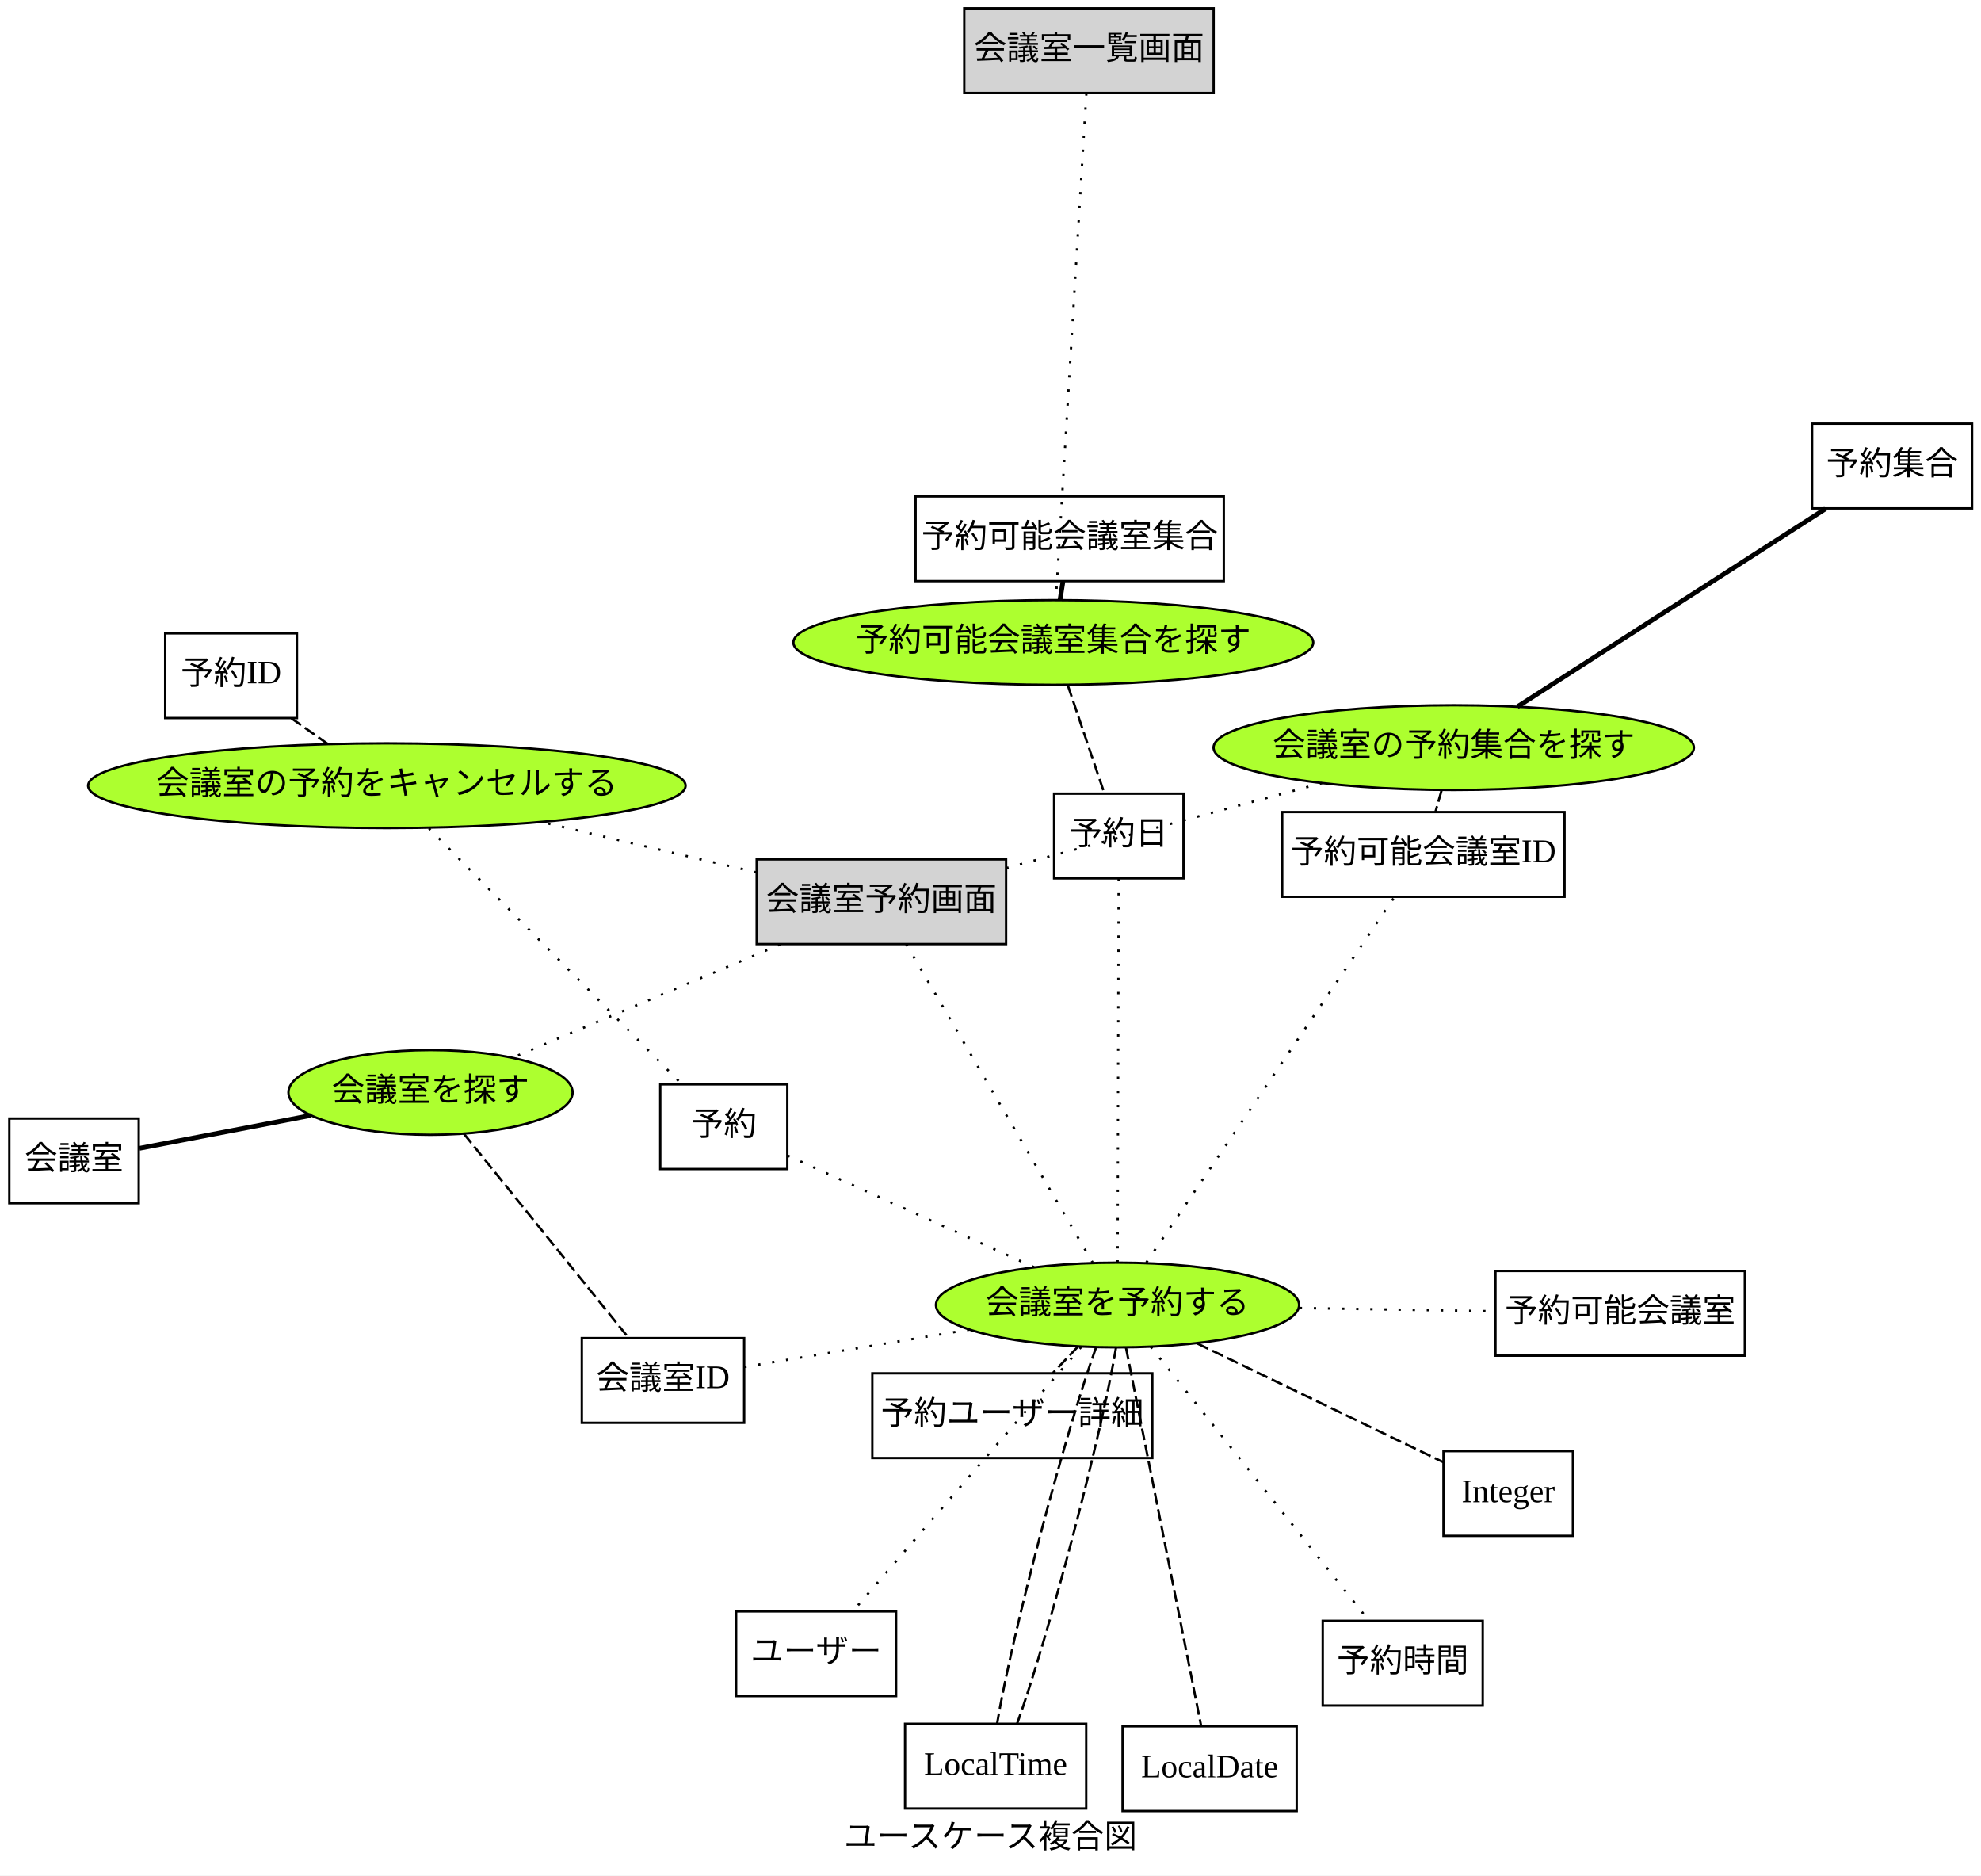
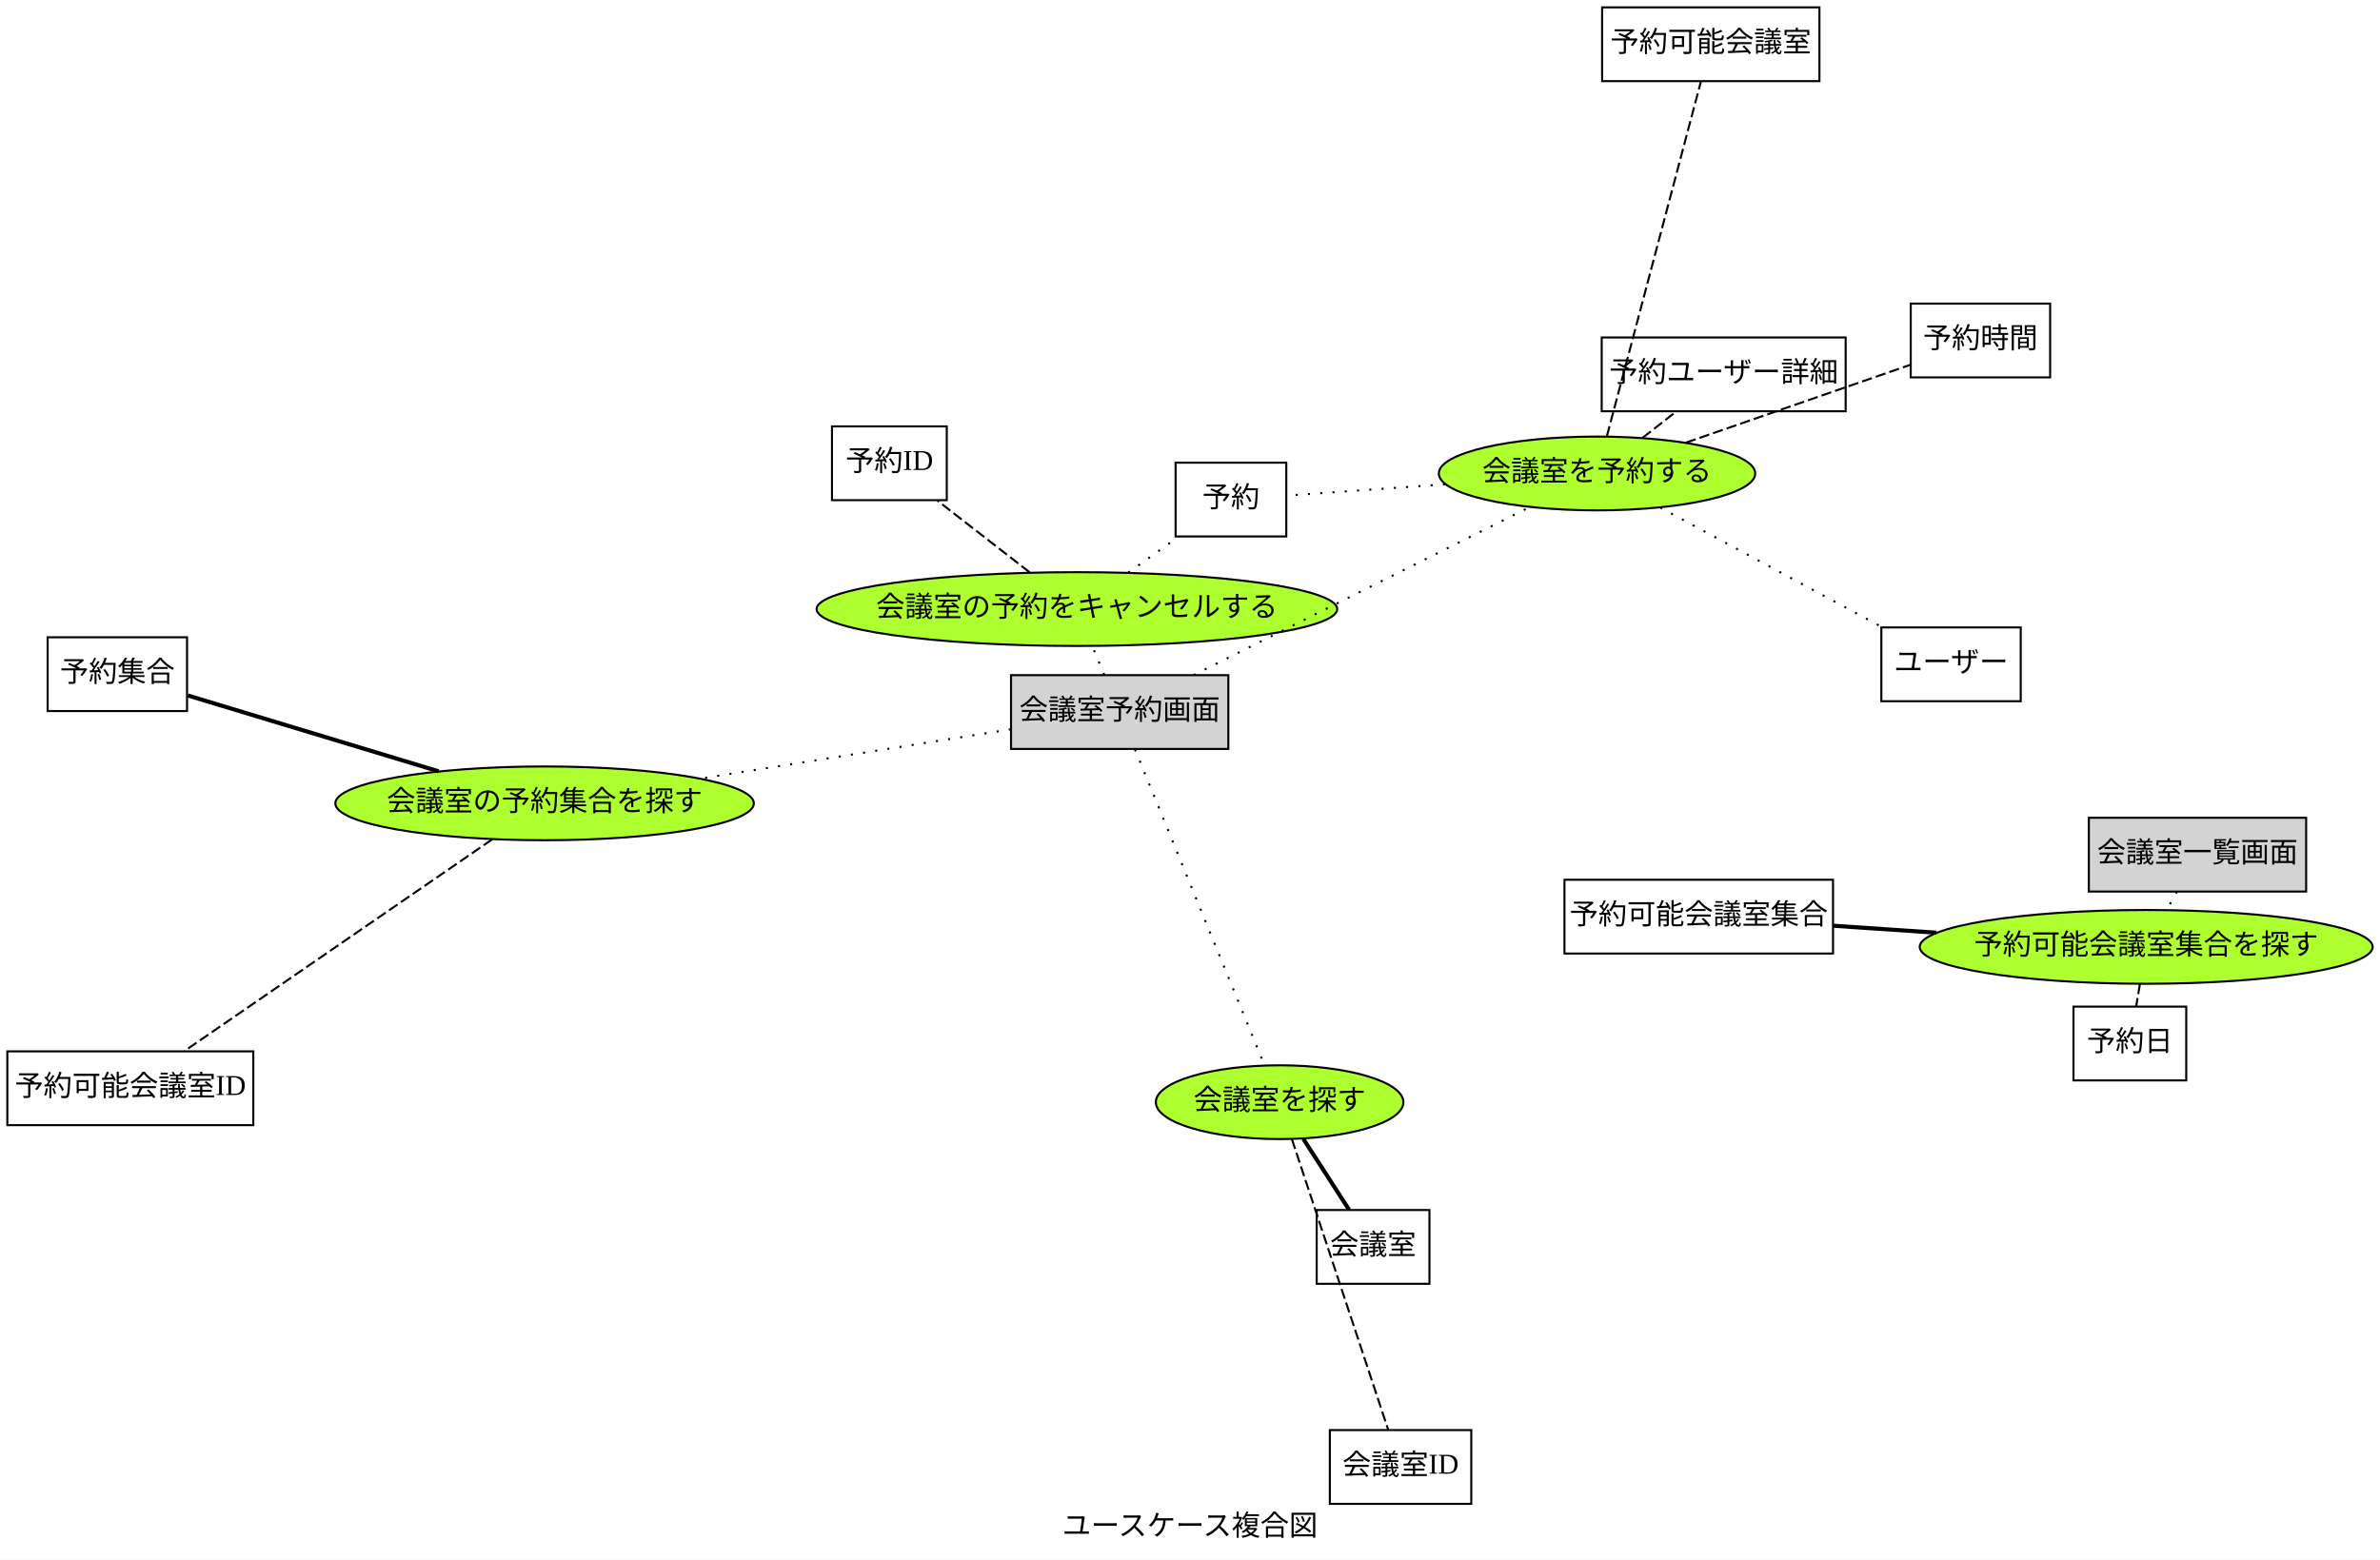
- <svg xmlns="http://www.w3.org/2000/svg" xmlns:xlink="http://www.w3.org/1999/xlink" width="842px" height="797px" viewBox="0.00 0.00 842.00 797.00">
-   <g id="graph0" class="graph" transform="scale(1.0 1.0) rotate(0) translate(4 770)">
-     <polygon fill="white" stroke="none" points="-4,27 -4,-770 838,-770 838,27 -4,27" />
-     <text text-anchor="middle" x="417" y="15.2" font-family="Times New Roman,serif" font-size="14.00">ユースケース複合図</text>
+ <svg xmlns="http://www.w3.org/2000/svg" xmlns:xlink="http://www.w3.org/1999/xlink" width="1161px" height="761px" viewBox="0.00 0.00 1161.00 761.00">
+   <g id="graph0" class="graph" transform="scale(1.0 1.0) rotate(0) translate(4 734)">
+     <polygon fill="white" stroke="none" points="-4,27 -4,-734 1157,-734 1157,27 -4,27" />
+     <text text-anchor="middle" x="576.5" y="15.2" font-family="Times New Roman,serif" font-size="14.00">ユースケース複合図</text>
    <g id="node1" class="node">
      <g id="a_node1">
        <a xlink:href="https://github.com/system-sekkei/library/tree/master/src/main/java/mrs/application/coordinator/reservation/ReservationCoordinator.java" xlink:title="ReservationCoordinator.cancelReservedMeetingRoom(ReservationId)">
-           <ellipse fill="greenyellow" stroke="black" cx="160.426" cy="-436.117" rx="126.978" ry="18" />
-           <text text-anchor="middle" x="160.426" y="-432.417" font-family="Times New Roman,serif" font-size="14.00">会議室の予約をキャンセルする</text>
+           <ellipse fill="greenyellow" stroke="black" cx="521.343" cy="-436.826" rx="126.978" ry="18" />
+           <text text-anchor="middle" x="521.343" y="-433.126" font-family="Times New Roman,serif" font-size="14.00">会議室の予約をキャンセルする</text>
        </a>
      </g>
    </g>
    <g id="node2" class="node">
      <g id="a_node2">
        <a xlink:title="ReservationId">
-           <polygon fill="none" stroke="black" points="122.211,-500.858 66.211,-500.858 66.211,-464.858 122.211,-464.858 122.211,-500.858" />
-           <text text-anchor="middle" x="94.211" y="-479.158" font-family="Times New Roman,serif" font-size="14.00">予約ID</text>
+           <polygon fill="none" stroke="black" points="457.852,-525.96 401.852,-525.96 401.852,-489.96 457.852,-489.96 457.852,-525.96" />
+           <text text-anchor="middle" x="429.852" y="-504.26" font-family="Times New Roman,serif" font-size="14.00">予約ID</text>
        </a>
      </g>
    </g>
    <g id="edge1" class="edge">
-       <path fill="none" stroke="black" stroke-dasharray="5,2" d="M135.393,-453.788C130.266,-457.407 124.864,-461.22 119.72,-464.851" />
+       <path fill="none" stroke="black" stroke-dasharray="5,2" d="M498.256,-454.776C484.492,-465.477 467.068,-479.025 453.249,-489.768" />
    </g>
    <g id="node3" class="node">
      <g id="a_node3">
        <a xlink:title="Reservation">
-           <polygon fill="none" stroke="black" points="330.634,-309.21 276.634,-309.21 276.634,-273.21 330.634,-273.21 330.634,-309.21" />
-           <text text-anchor="middle" x="303.634" y="-287.51" font-family="Times New Roman,serif" font-size="14.00">予約</text>
+           <polygon fill="none" stroke="black" points="623.47,-508.252 569.47,-508.252 569.47,-472.252 623.47,-472.252 623.47,-508.252" />
+           <text text-anchor="middle" x="596.47" y="-486.552" font-family="Times New Roman,serif" font-size="14.00">予約</text>
        </a>
      </g>
    </g>
    <g id="edge2" class="edge">
-       <path fill="none" stroke="black" stroke-dasharray="1,5" d="M178.274,-418.057C205.717,-390.289 257.984,-337.402 285.562,-309.497" />
+       <path fill="none" stroke="black" stroke-dasharray="1,5" d="M546.359,-454.616C554.298,-460.262 563.083,-466.509 571.05,-472.175" />
    </g>
    <g id="node4" class="node">
      <g id="a_node4">
        <a xlink:title="ReservationsController">
-           <polygon fill="lightgray" stroke="black" points="423.624,-404.81 317.624,-404.81 317.624,-368.81 423.624,-368.81 423.624,-404.81" />
-           <text text-anchor="middle" x="370.624" y="-383.11" font-family="Times New Roman,serif" font-size="14.00">会議室予約画面</text>
+           <polygon fill="lightgray" stroke="black" points="595.195,-404.583 489.195,-404.583 489.195,-368.583 595.195,-368.583 595.195,-404.583" />
+           <text text-anchor="middle" x="542.195" y="-382.883" font-family="Times New Roman,serif" font-size="14.00">会議室予約画面</text>
        </a>
      </g>
    </g>
    <g id="edge3" class="edge">
-       <path fill="none" stroke="black" stroke-dasharray="1,5" d="M317.582,-399.252C289.853,-405.757 255.655,-413.779 226.249,-420.677" />
+       <path fill="none" stroke="black" stroke-dasharray="1,5" d="M534.667,-404.722C532.8,-409.219 530.799,-414.041 528.93,-418.545" />
    </g>
    <g id="node5" class="node">
      <g id="a_node5">
-         <a xlink:href="https://github.com/system-sekkei/library/tree/master/src/main/java/mrs/application/coordinator/reservation/ReservationCoordinator.java" xlink:title="ReservationCoordinator.reserveMeetingRoom(LocalTime, LocalTime, ReservationUserDetails, LocalDate, Integer)">
-           <ellipse fill="greenyellow" stroke="black" cx="470.987" cy="-215.441" rx="77.187" ry="18" />
-           <text text-anchor="middle" x="470.987" y="-211.741" font-family="Times New Roman,serif" font-size="14.00">会議室を予約する</text>
-         </a>
-       </g>
-     </g>
-     <g id="edge16" class="edge">
-       <path fill="none" stroke="black" stroke-dasharray="1,5" d="M381.174,-368.794C400.45,-335.882 441.144,-266.397 460.426,-233.473" />
+         <a xlink:href="https://github.com/system-sekkei/library/tree/master/src/main/java/mrs/application/coordinator/reservation/ReservationCoordinator.java" xlink:title="ReservationCoordinator.reserveMeetingRoom(ReservedTime, ReservableRoom, ReservationUserDetails)">
+           <ellipse fill="greenyellow" stroke="black" cx="775.047" cy="-502.988" rx="77.187" ry="18" />
+           <text text-anchor="middle" x="775.047" y="-499.288" font-family="Times New Roman,serif" font-size="14.00">会議室を予約する</text>
+         </a>
+       </g>
+     </g>
+     <g id="edge9" class="edge">
+       <path fill="none" stroke="black" stroke-dasharray="1,5" d="M578.323,-404.643C623.16,-427.058 698.977,-464.96 742.225,-486.58" />
+     </g>
+     <g id="node10" class="node">
+       <g id="a_node10">
+         <a xlink:href="https://github.com/system-sekkei/library/tree/master/src/main/java/mrs/application/coordinator/reservation/ReservationCoordinator.java" xlink:title="ReservationCoordinator.searchMeetingRoom(RoomId)">
+           <ellipse fill="greenyellow" stroke="black" cx="620.218" cy="-196.22" rx="60.389" ry="18" />
+           <text text-anchor="middle" x="620.218" y="-192.52" font-family="Times New Roman,serif" font-size="14.00">会議室を探す</text>
+         </a>
+       </g>
+     </g>
+     <g id="edge12" class="edge">
+       <path fill="none" stroke="black" stroke-dasharray="1,5" d="M549.676,-368.33C564.628,-331.851 598.035,-250.342 612.873,-214.139" />
+     </g>
+     <g id="node17" class="node">
+       <g id="a_node17">
+         <a xlink:href="https://github.com/system-sekkei/library/tree/master/src/main/java/mrs/application/coordinator/reservation/ReservationCoordinator.java" xlink:title="ReservationCoordinator.searchReservations(ReservableRoomId)">
+           <ellipse fill="greenyellow" stroke="black" cx="261.657" cy="-342.028" rx="102.082" ry="18" />
+           <text text-anchor="middle" x="261.657" y="-338.328" font-family="Times New Roman,serif" font-size="14.00">会議室の予約集合を探す</text>
+         </a>
+       </g>
+     </g>
+     <g id="edge18" class="edge">
+       <path fill="none" stroke="black" stroke-dasharray="1,5" d="M489.098,-378.15C446.288,-371.351 385.53,-361.701 337.58,-354.086" />
+     </g>
+     <g id="edge7" class="edge">
+       <path fill="none" stroke="black" stroke-dasharray="1,5" d="M700.866,-497.698C673.459,-495.743 644.097,-493.649 623.515,-492.181" />
+     </g>
+     <g id="node6" class="node">
+       <g id="a_node6">
+         <a xlink:title="ReservationUserDetails">
+           <polygon fill="none" stroke="black" points="896.339,-569.342 777.339,-569.342 777.339,-533.342 896.339,-533.342 896.339,-569.342" />
+           <text text-anchor="middle" x="836.839" y="-547.642" font-family="Times New Roman,serif" font-size="14.00">予約ユーザー詳細</text>
+         </a>
+       </g>
+     </g>
+     <g id="edge4" class="edge">
+       <path fill="none" stroke="black" stroke-dasharray="5,2" d="M797.355,-520.445C802.61,-524.557 808.224,-528.95 813.522,-533.096" />
+     </g>
+     <g id="node7" class="node">
+       <g id="a_node7">
+         <a xlink:title="ReservableRoom">
+           <polygon fill="none" stroke="black" points="883.546,-730.409 777.546,-730.409 777.546,-694.409 883.546,-694.409 883.546,-730.409" />
+           <text text-anchor="middle" x="830.546" y="-708.709" font-family="Times New Roman,serif" font-size="14.00">予約可能会議室</text>
+         </a>
+       </g>
+     </g>
+     <g id="edge5" class="edge">
+       <path fill="none" stroke="black" stroke-dasharray="5,2" d="M779.875,-521.207C790.398,-560.913 815.292,-654.851 825.769,-694.382" />
+     </g>
+     <g id="node8" class="node">
+       <g id="a_node8">
+         <a xlink:title="ReservedTime">
+           <polygon fill="none" stroke="black" points="996.087,-585.867 928.087,-585.867 928.087,-549.867 996.087,-549.867 996.087,-585.867" />
+           <text text-anchor="middle" x="962.087" y="-564.167" font-family="Times New Roman,serif" font-size="14.00">予約時間</text>
+         </a>
+       </g>
+     </g>
+     <g id="edge6" class="edge">
+       <path fill="none" stroke="black" stroke-dasharray="5,2" d="M818.428,-518.036C851.774,-529.603 897.196,-545.358 927.972,-556.033" />
+     </g>
+     <g id="node9" class="node">
+       <g id="a_node9">
+         <a xlink:title="User">
+           <polygon fill="none" stroke="black" points="981.741,-427.863 913.741,-427.863 913.741,-391.863 981.741,-391.863 981.741,-427.863" />
+           <text text-anchor="middle" x="947.741" y="-406.163" font-family="Times New Roman,serif" font-size="14.00">ユーザー</text>
+         </a>
+       </g>
+     </g>
+     <g id="edge8" class="edge">
+       <path fill="none" stroke="black" stroke-dasharray="1,5" d="M805.921,-486.339C836.385,-469.912 882.823,-444.87 914.185,-427.958" />
+     </g>
+     <g id="node12" class="node">
+       <g id="a_node12">
+         <a xlink:title="RoomId">
+           <polygon fill="none" stroke="black" points="713.712,-36.24 644.712,-36.24 644.712,-0.24 713.712,-0.24 713.712,-36.24" />
+           <text text-anchor="middle" x="679.212" y="-14.54" font-family="Times New Roman,serif" font-size="14.00">会議室ID</text>
+         </a>
+       </g>
+     </g>
+     <g id="edge11" class="edge">
+       <path fill="none" stroke="black" stroke-dasharray="5,2" d="M626.199,-178.175C637.506,-144.062 661.896,-70.482 673.215,-36.333" />
+     </g>
+     <g id="node11" class="node">
+       <g id="a_node11">
+         <a xlink:title="MeetingRoom">
+           <polygon fill="none" stroke="black" points="693.304,-143.608 638.304,-143.608 638.304,-107.608 693.304,-107.608 693.304,-143.608" />
+           <text text-anchor="middle" x="665.804" y="-121.908" font-family="Times New Roman,serif" font-size="14.00">会議室</text>
+         </a>
+       </g>
+     </g>
+     <g id="edge10" class="edge">
+       <path fill="none" stroke="black" stroke-width="2" d="M654.064,-143.792C647.205,-154.417 638.585,-167.77 631.76,-178.341" />
+     </g>
+     <g id="node13" class="node">
+       <g id="a_node13">
+         <a xlink:href="https://github.com/system-sekkei/library/tree/master/src/main/java/mrs/application/coordinator/reservation/ReservationCoordinator.java" xlink:title="ReservationCoordinator.searchReservableRooms(ReservedDate)">
+           <ellipse fill="greenyellow" stroke="black" cx="1042.94" cy="-271.999" rx="110.48" ry="18" />
+           <text text-anchor="middle" x="1042.94" y="-268.299" font-family="Times New Roman,serif" font-size="14.00">予約可能会議室集合を探す</text>
+         </a>
+       </g>
+     </g>
+     <g id="node15" class="node">
+       <g id="a_node15">
+         <a xlink:title="ReservedDate">
+           <polygon fill="none" stroke="black" points="1062.48,-242.851 1007.48,-242.851 1007.48,-206.851 1062.48,-206.851 1062.48,-242.851" />
+           <text text-anchor="middle" x="1034.98" y="-221.151" font-family="Times New Roman,serif" font-size="14.00">予約日</text>
+         </a>
+       </g>
+     </g>
+     <g id="edge14" class="edge">
+       <path fill="none" stroke="black" stroke-dasharray="5,2" d="M1039.89,-253.905C1039.29,-250.373 1038.66,-246.668 1038.07,-243.13" />
+     </g>
+     <g id="node14" class="node">
+       <g id="a_node14">
+         <a xlink:title="ReservableRooms">
+           <polygon fill="none" stroke="black" points="890.173,-304.757 759.173,-304.757 759.173,-268.757 890.173,-268.757 890.173,-304.757" />
+           <text text-anchor="middle" x="824.673" y="-283.057" font-family="Times New Roman,serif" font-size="14.00">予約可能会議室集合</text>
+         </a>
+       </g>
+     </g>
+     <g id="edge13" class="edge">
+       <path fill="none" stroke="black" stroke-width="2" d="M890.457,-282.309C906.273,-281.239 923.539,-280.072 940.584,-278.92" />
    </g>
    <g id="node16" class="node">
      <g id="a_node16">
-         <a xlink:href="https://github.com/system-sekkei/library/tree/master/src/main/java/mrs/application/coordinator/reservation/ReservationCoordinator.java" xlink:title="ReservationCoordinator.searchMeetingRoom(RoomId)">
-           <ellipse fill="greenyellow" stroke="black" cx="178.988" cy="-305.771" rx="60.389" ry="18" />
-           <text text-anchor="middle" x="178.988" y="-302.071" font-family="Times New Roman,serif" font-size="14.00">会議室を探す</text>
-         </a>
-       </g>
-     </g>
-     <g id="edge19" class="edge">
-       <path fill="none" stroke="black" stroke-dasharray="1,5" d="M327.617,-368.623C293.297,-354.11 245.832,-334.038 213.854,-320.515" />
-     </g>
-     <g id="node21" class="node">
-       <g id="a_node21">
-         <a xlink:href="https://github.com/system-sekkei/library/tree/master/src/main/java/mrs/application/coordinator/reservation/ReservationCoordinator.java" xlink:title="ReservationCoordinator.searchReservations(ReservableRoomId)">
-           <ellipse fill="greenyellow" stroke="black" cx="613.889" cy="-452.306" rx="102.082" ry="18" />
-           <text text-anchor="middle" x="613.889" y="-448.606" font-family="Times New Roman,serif" font-size="14.00">会議室の予約集合を探す</text>
-         </a>
-       </g>
-     </g>
-     <g id="edge25" class="edge">
-       <path fill="none" stroke="black" stroke-dasharray="1,5" d="M423.708,-401.102C463.412,-411.792 517.584,-426.377 557.957,-437.247" />
-     </g>
-     <g id="edge9" class="edge">
-       <path fill="none" stroke="black" stroke-dasharray="1,5" d="M435.495,-231.51C404.217,-245.671 359.312,-266.002 330.813,-278.905" />
-     </g>
-     <g id="node6" class="node">
-       <g id="a_node6">
-         <a xlink:title="Integer">
-           <polygon fill="none" stroke="black" points="664.537,-153.336 609.537,-153.336 609.537,-117.336 664.537,-117.336 664.537,-153.336" />
-           <text text-anchor="middle" x="637.037" y="-131.636" font-family="Times New Roman,serif" font-size="14.00">Integer</text>
-         </a>
-       </g>
-     </g>
-     <g id="edge4" class="edge">
-       <path fill="none" stroke="black" stroke-dasharray="5,2" d="M504.99,-199.038C535.827,-184.161 580.721,-162.504 609.401,-148.668" />
-     </g>
-     <g id="node7" class="node">
-       <g id="a_node7">
-         <a xlink:title="LocalDate">
-           <polygon fill="none" stroke="black" points="547.14,-36.403 473.14,-36.403 473.14,-0.403 547.14,-0.403 547.14,-36.403" />
-           <text text-anchor="middle" x="510.14" y="-14.703" font-family="Times New Roman,serif" font-size="14.00">LocalDate</text>
-         </a>
-       </g>
-     </g>
-     <g id="edge5" class="edge">
-       <path fill="none" stroke="black" stroke-dasharray="5,2" d="M474.6,-197.258C482.059,-159.721 499.084,-74.042 506.536,-36.543" />
-     </g>
-     <g id="node8" class="node">
-       <g id="a_node8">
-         <a xlink:title="LocalTime">
-           <polygon fill="none" stroke="black" points="457.681,-37.46 380.681,-37.46 380.681,-1.46 457.681,-1.46 457.681,-37.46" />
-           <text text-anchor="middle" x="419.181" y="-15.76" font-family="Times New Roman,serif" font-size="14.00">LocalTime</text>
-         </a>
-       </g>
-     </g>
-     <g id="edge6" class="edge">
-       <path fill="none" stroke="black" stroke-dasharray="5,2" d="M470.36,-197.366C464.197,-160.038 441.753,-74.871 428.317,-37.539" />
-     </g>
-     <g id="edge7" class="edge">
-       <path fill="none" stroke="black" stroke-dasharray="5,2" d="M461.854,-197.369C448.442,-160.108 426.051,-75.169 419.841,-37.735" />
-     </g>
-     <g id="node9" class="node">
-       <g id="a_node9">
-         <a xlink:title="ReservationUserDetails">
-           <polygon fill="none" stroke="black" points="485.774,-186.404 366.774,-186.404 366.774,-150.404 485.774,-150.404 485.774,-186.404" />
-           <text text-anchor="middle" x="426.274" y="-164.704" font-family="Times New Roman,serif" font-size="14.00">予約ユーザー詳細</text>
-         </a>
-       </g>
-     </g>
-     <g id="edge8" class="edge">
-       <path fill="none" stroke="black" stroke-dasharray="5,2" d="M454.083,-197.658C450.621,-194.016 446.973,-190.178 443.499,-186.525" />
-     </g>
-     <g id="node10" class="node">
-       <g id="a_node10">
-         <a xlink:title="User">
-           <polygon fill="none" stroke="black" points="376.877,-85.244 308.877,-85.244 308.877,-49.244 376.877,-49.244 376.877,-85.244" />
-           <text text-anchor="middle" x="342.877" y="-63.544" font-family="Times New Roman,serif" font-size="14.00">ユーザー</text>
-         </a>
-       </g>
-     </g>
-     <g id="edge10" class="edge">
-       <path fill="none" stroke="black" stroke-dasharray="1,5" d="M455.534,-197.565C431.044,-169.235 383.559,-114.305 358.787,-85.648" />
-     </g>
-     <g id="node11" class="node">
-       <g id="a_node11">
+         <a xlink:title="RoomsController">
+           <polygon fill="lightgray" stroke="black" points="1120.97,-334.998 1014.97,-334.998 1014.97,-298.998 1120.97,-298.998 1120.97,-334.998" />
+           <text text-anchor="middle" x="1067.97" y="-313.298" font-family="Times New Roman,serif" font-size="14.00">会議室一覧画面</text>
+         </a>
+       </g>
+     </g>
+     <g id="edge15" class="edge">
+       <path fill="none" stroke="black" stroke-dasharray="1,5" d="M1057.93,-298.954C1056.3,-296.02 1054.61,-292.981 1052.98,-290.046" />
+     </g>
+     <g id="node19" class="node">
+       <g id="a_node19">
        <a xlink:title="ReservableRoomId">
-           <polygon fill="none" stroke="black" points="660.983,-424.916 540.983,-424.916 540.983,-388.916 660.983,-388.916 660.983,-424.916" />
-           <text text-anchor="middle" x="600.983" y="-403.216" font-family="Times New Roman,serif" font-size="14.00">予約可能会議室ID</text>
-         </a>
-       </g>
-     </g>
-     <g id="edge11" class="edge">
-       <path fill="none" stroke="black" stroke-dasharray="1,5" d="M483.216,-233.455C507.993,-269.948 563.863,-352.241 588.691,-388.811" />
-     </g>
-     <g id="node12" class="node">
-       <g id="a_node12">
-         <a xlink:title="ReservedDate">
-           <polygon fill="none" stroke="black" points="499.027,-432.742 444.027,-432.742 444.027,-396.742 499.027,-396.742 499.027,-432.742" />
-           <text text-anchor="middle" x="471.527" y="-411.042" font-family="Times New Roman,serif" font-size="14.00">予約日</text>
-         </a>
-       </g>
-     </g>
-     <g id="edge12" class="edge">
-       <path fill="none" stroke="black" stroke-dasharray="1,5" d="M471.036,-233.479C471.138,-271.328 471.375,-358.663 471.478,-396.601" />
-     </g>
-     <g id="node13" class="node">
-       <g id="a_node13">
-         <a xlink:title="RoomId">
-           <polygon fill="none" stroke="black" points="312.297,-201.368 243.297,-201.368 243.297,-165.368 312.297,-165.368 312.297,-201.368" />
-           <text text-anchor="middle" x="277.797" y="-179.668" font-family="Times New Roman,serif" font-size="14.00">会議室ID</text>
-         </a>
-       </g>
-     </g>
-     <g id="edge13" class="edge">
-       <path fill="none" stroke="black" stroke-dasharray="1,5" d="M407.997,-204.984C376.285,-199.719 339.053,-193.538 312.545,-189.137" />
-     </g>
-     <g id="node14" class="node">
-       <g id="a_node14">
-         <a xlink:title="ReservableRoom">
-           <polygon fill="none" stroke="black" points="737.622,-229.903 631.622,-229.903 631.622,-193.903 737.622,-193.903 737.622,-229.903" />
-           <text text-anchor="middle" x="684.622" y="-208.203" font-family="Times New Roman,serif" font-size="14.00">予約可能会議室</text>
-         </a>
-       </g>
-     </g>
-     <g id="edge14" class="edge">
-       <path fill="none" stroke="black" stroke-dasharray="1,5" d="M548.416,-214.159C576,-213.702 606.419,-213.198 631.501,-212.783" />
-     </g>
-     <g id="node15" class="node">
-       <g id="a_node15">
-         <a xlink:title="ReservedTime">
-           <polygon fill="none" stroke="black" points="626.213,-81.222 558.213,-81.222 558.213,-45.222 626.213,-45.222 626.213,-81.222" />
-           <text text-anchor="middle" x="592.213" y="-59.523" font-family="Times New Roman,serif" font-size="14.00">予約時間</text>
-         </a>
-       </g>
-     </g>
-     <g id="edge15" class="edge">
-       <path fill="none" stroke="black" stroke-dasharray="1,5" d="M485.13,-197.682C508.364,-168.508 554.365,-110.747 577.784,-81.341" />
-     </g>
-     <g id="edge18" class="edge">
-       <path fill="none" stroke="black" stroke-dasharray="5,2" d="M193.145,-288.233C211.715,-265.229 244.149,-225.051 263.021,-201.672" />
-     </g>
-     <g id="node17" class="node">
-       <g id="a_node17">
-         <a xlink:title="MeetingRoom">
-           <polygon fill="none" stroke="black" points="54.958,-294.683 -0.043,-294.683 -0.043,-258.683 54.958,-258.683 54.958,-294.683" />
-           <text text-anchor="middle" x="27.457" y="-272.983" font-family="Times New Roman,serif" font-size="14.00">会議室</text>
+           <polygon fill="none" stroke="black" points="119.573,-221.02 -0.427,-221.02 -0.427,-185.02 119.573,-185.02 119.573,-221.02" />
+           <text text-anchor="middle" x="59.573" y="-199.32" font-family="Times New Roman,serif" font-size="14.00">予約可能会議室ID</text>
        </a>
      </g>
    </g>
    <g id="edge17" class="edge">
-       <path fill="none" stroke="black" stroke-width="2" d="M55.251,-282.018C75.585,-285.921 103.753,-291.328 128.076,-295.998" />
+       <path fill="none" stroke="black" stroke-dasharray="5,2" d="M236.063,-324.422C197.51,-297.903 124.91,-247.963 85.919,-221.143" />
    </g>
    <g id="node18" class="node">
      <g id="a_node18">
-         <a xlink:href="https://github.com/system-sekkei/library/tree/master/src/main/java/mrs/application/coordinator/reservation/ReservationCoordinator.java" xlink:title="ReservationCoordinator.searchReservableRooms(ReservedDate)">
-           <ellipse fill="greenyellow" stroke="black" cx="443.698" cy="-496.977" rx="110.48" ry="18" />
-           <text text-anchor="middle" x="443.698" y="-493.277" font-family="Times New Roman,serif" font-size="14.00">予約可能会議室集合を探す</text>
-         </a>
-       </g>
-     </g>
-     <g id="edge21" class="edge">
-       <path fill="none" stroke="black" stroke-dasharray="5,2" d="M449.874,-478.726C454.486,-465.099 460.761,-446.557 465.368,-432.941" />
-     </g>
-     <g id="node19" class="node">
-       <g id="a_node19">
-         <a xlink:title="ReservableRooms">
-           <polygon fill="none" stroke="black" points="516.159,-559.051 385.159,-559.051 385.159,-523.051 516.159,-523.051 516.159,-559.051" />
-           <text text-anchor="middle" x="450.659" y="-537.351" font-family="Times New Roman,serif" font-size="14.00">予約可能会議室集合</text>
-         </a>
-       </g>
-     </g>
-     <g id="edge20" class="edge">
-       <path fill="none" stroke="black" stroke-width="2" d="M447.788,-522.87C447.383,-520.309 446.967,-517.676 446.563,-515.116" />
-     </g>
-     <g id="node20" class="node">
-       <g id="a_node20">
-         <a xlink:title="RoomsController">
-           <polygon fill="lightgray" stroke="black" points="511.842,-766.453 405.842,-766.453 405.842,-730.453 511.842,-730.453 511.842,-766.453" />
-           <text text-anchor="middle" x="458.842" y="-744.753" font-family="Times New Roman,serif" font-size="14.00">会議室一覧画面</text>
-         </a>
-       </g>
-     </g>
-     <g id="edge22" class="edge">
-       <path fill="none" stroke="black" stroke-dasharray="1,5" d="M457.753,-730.368C454.966,-684.081 447.597,-561.713 444.798,-515.236" />
-     </g>
-     <g id="edge24" class="edge">
-       <path fill="none" stroke="black" stroke-dasharray="5,2" d="M608.714,-434.106C607.872,-431.146 607.001,-428.08 606.159,-425.12" />
-     </g>
-     <g id="node22" class="node">
-       <g id="a_node22">
        <a xlink:title="Reservations">
-           <polygon fill="none" stroke="black" points="834.211,-589.961 766.211,-589.961 766.211,-553.961 834.211,-553.961 834.211,-589.961" />
-           <text text-anchor="middle" x="800.211" y="-568.261" font-family="Times New Roman,serif" font-size="14.00">予約集合</text>
-         </a>
-       </g>
-     </g>
-     <g id="edge23" class="edge">
-       <path fill="none" stroke="black" stroke-width="2" d="M771.912,-553.788C736.383,-530.971 675.867,-492.108 640.936,-469.676" />
+           <polygon fill="none" stroke="black" points="87.24,-423.064 19.24,-423.064 19.24,-387.064 87.24,-387.064 87.24,-423.064" />
+           <text text-anchor="middle" x="53.24" y="-401.364" font-family="Times New Roman,serif" font-size="14.00">予約集合</text>
+         </a>
+       </g>
+     </g>
+     <g id="edge16" class="edge">
+       <path fill="none" stroke="black" stroke-width="2" d="M87.656,-394.655C120.954,-384.584 171.847,-369.191 210.004,-357.65" />
    </g>
  </g>
</svg>
